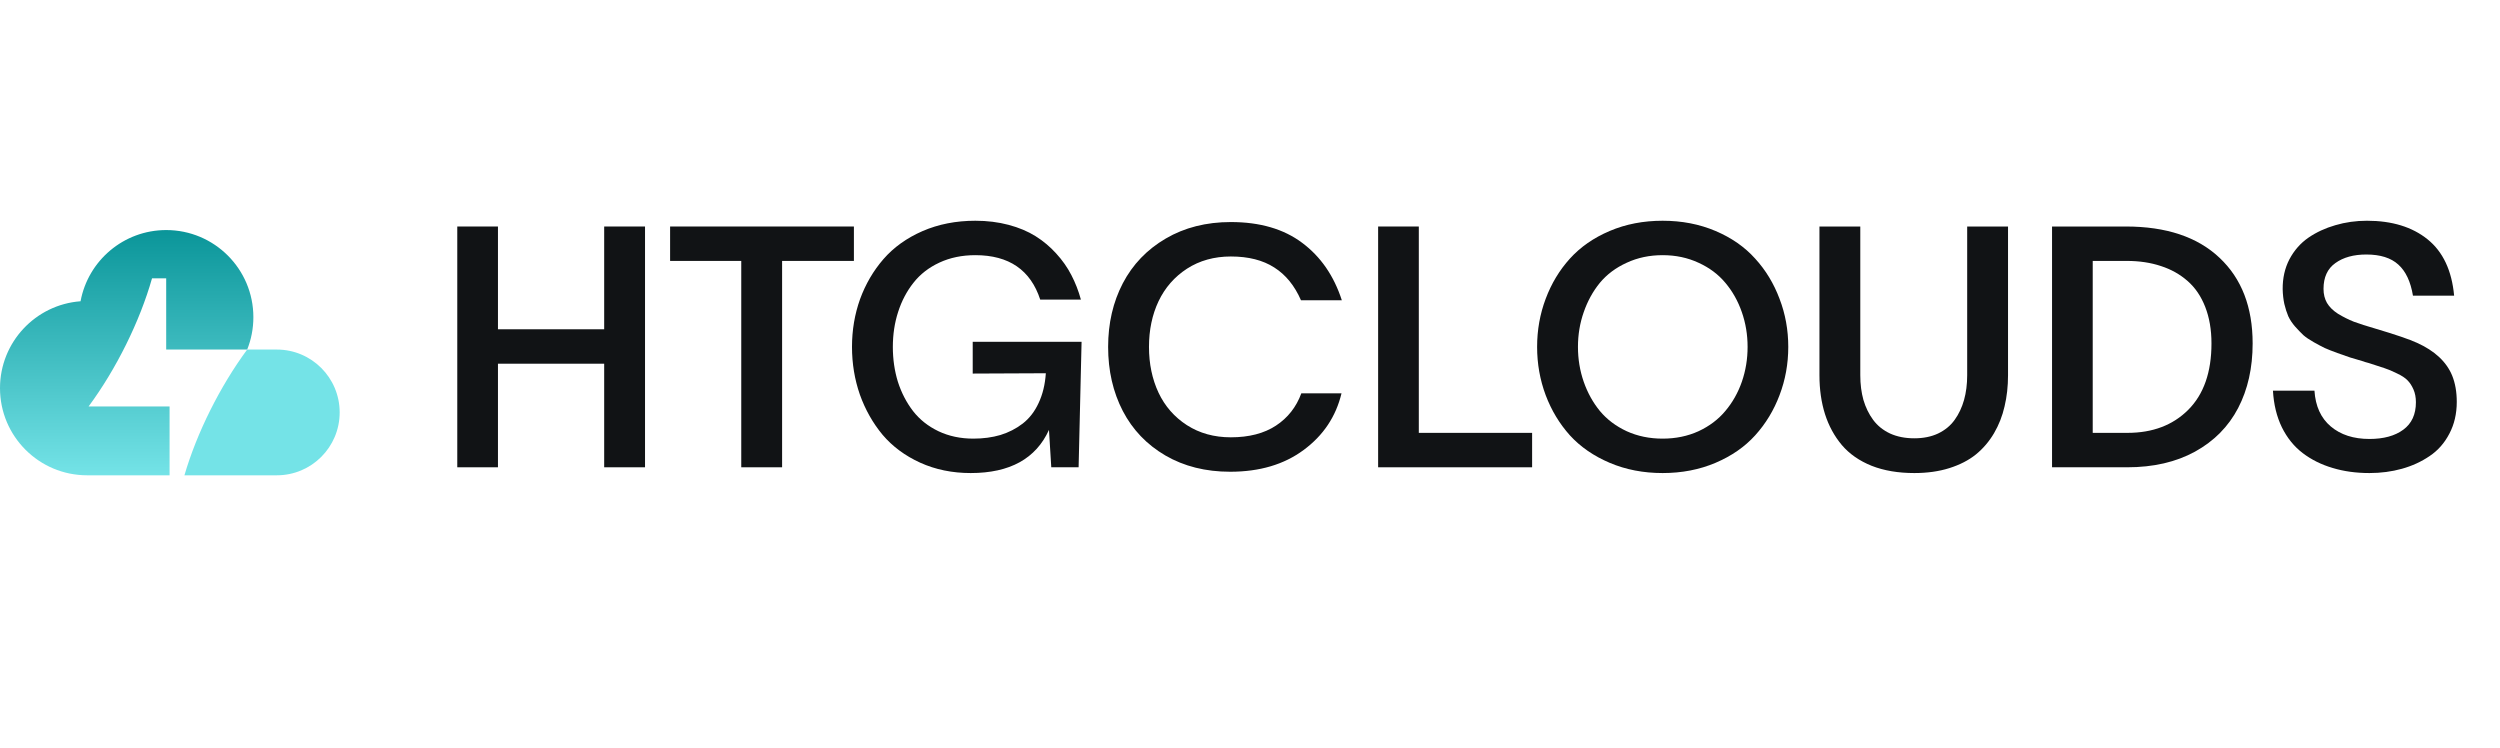
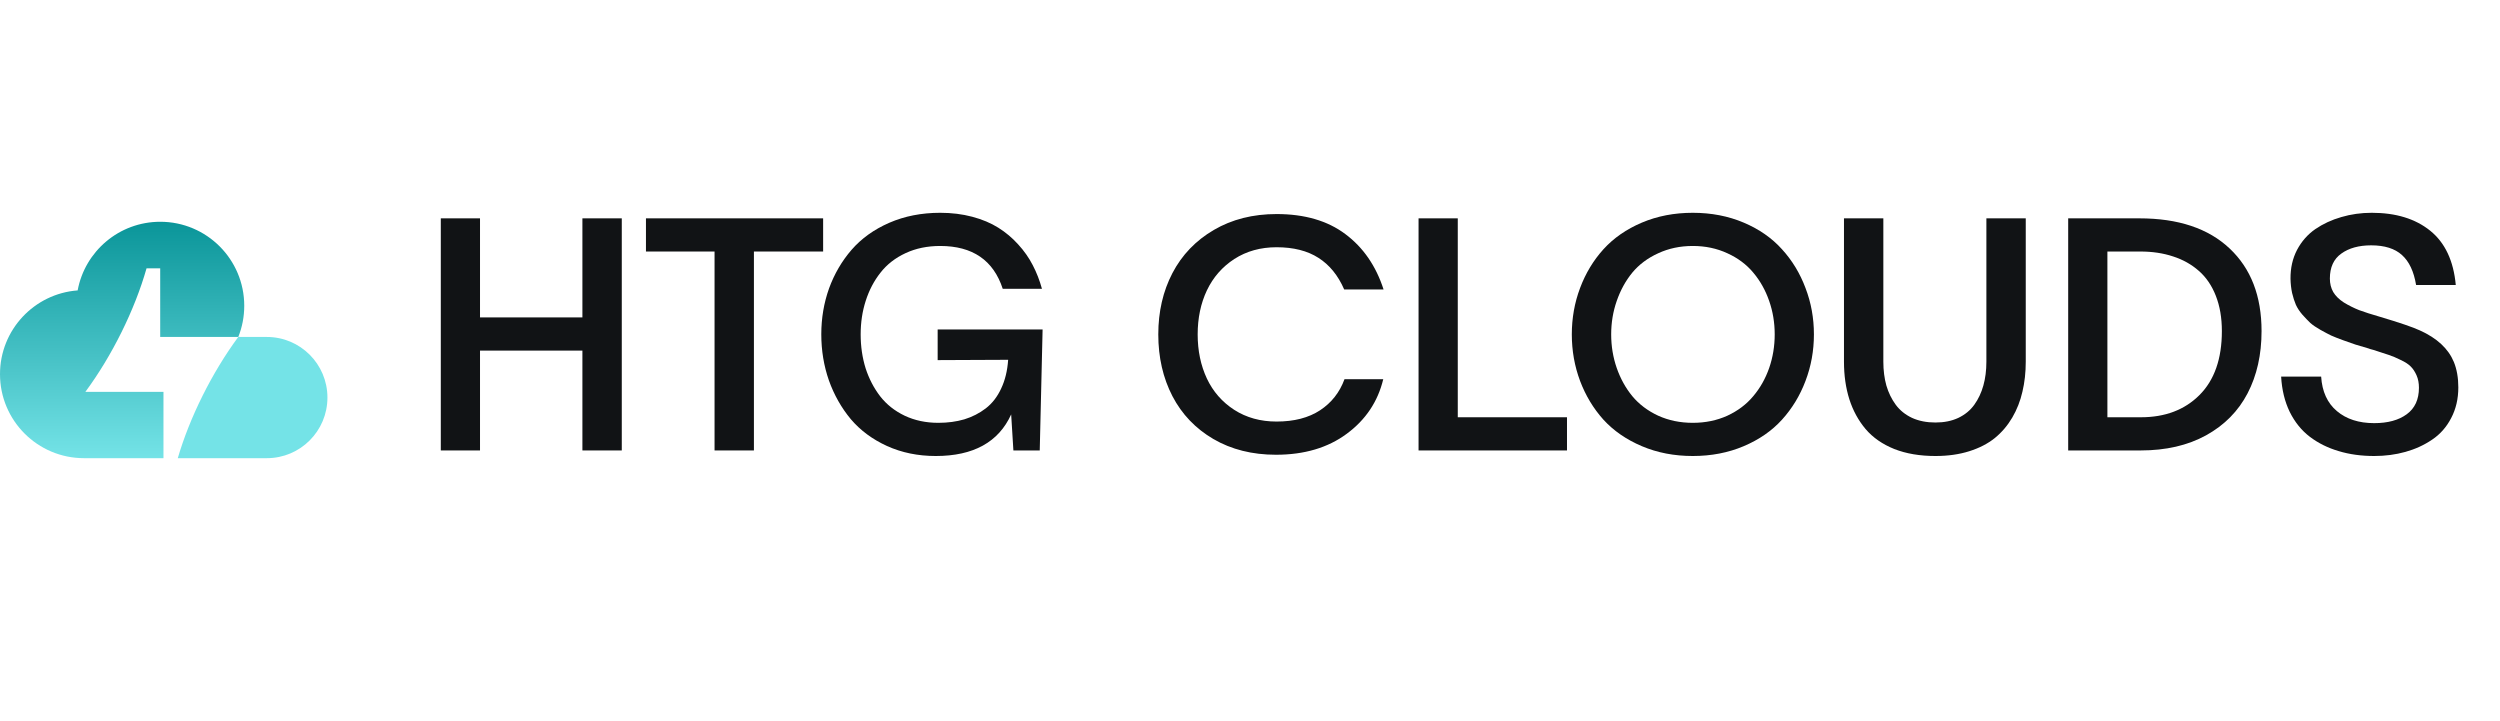
- <svg xmlns="http://www.w3.org/2000/svg" width="214" height="64" viewBox="0 0 214 64" fill="none">
+ <svg xmlns="http://www.w3.org/2000/svg" width="222" height="64" viewBox="0 0 222 64" fill="none">
  <path d="M14.23 19.693C18.35 19.693 21.689 23.032 21.689 27.152C21.689 28.13 21.502 29.065 21.16 29.921L14.226 29.921V23.827L13.013 23.827C11.97 27.507 9.958 31.579 7.582 34.795H14.516V40.686H7.459C3.34 40.686 0 37.346 0 33.227C0 29.296 3.039 26.076 6.896 25.788C7.536 22.32 10.576 19.693 14.23 19.693Z" fill="url(#paint0_linear_47_9456)" />
  <path d="M23.694 29.922C26.667 29.922 29.076 32.331 29.076 35.304C29.076 38.276 26.667 40.686 23.694 40.686H15.787C16.845 37.06 18.827 33.079 21.159 29.922H23.694Z" fill="#74E3E7" />
-   <path d="M198.118 33.444C198.203 34.77 198.668 35.789 199.514 36.504C200.36 37.218 201.464 37.575 202.827 37.575C204.039 37.575 205.002 37.312 205.717 36.786C206.44 36.259 206.802 35.475 206.802 34.431C206.802 34.018 206.732 33.651 206.591 33.332C206.45 33.012 206.281 32.754 206.083 32.556C205.886 32.35 205.585 32.152 205.181 31.964C204.786 31.767 204.429 31.616 204.11 31.513C203.79 31.4 203.344 31.255 202.77 31.076C202.705 31.057 202.653 31.043 202.615 31.034C202.578 31.015 202.526 31.001 202.46 30.991C202.404 30.973 202.352 30.954 202.305 30.935C201.826 30.794 201.445 30.681 201.163 30.597C200.881 30.503 200.519 30.376 200.078 30.216C199.636 30.056 199.279 29.915 199.006 29.793C198.734 29.662 198.414 29.492 198.048 29.286C197.681 29.079 197.385 28.877 197.159 28.68C196.943 28.473 196.708 28.228 196.455 27.946C196.21 27.664 196.018 27.373 195.877 27.072C195.745 26.762 195.632 26.41 195.538 26.015C195.454 25.62 195.407 25.202 195.397 24.76C195.388 23.811 195.58 22.956 195.975 22.195C196.379 21.433 196.92 20.818 197.596 20.348C198.283 19.878 199.053 19.521 199.908 19.276C200.764 19.023 201.666 18.896 202.615 18.896C204.758 18.896 206.487 19.427 207.803 20.489C209.119 21.551 209.876 23.158 210.073 25.31H206.549C206.351 24.107 205.933 23.219 205.294 22.646C204.664 22.072 203.752 21.786 202.559 21.786C201.469 21.786 200.585 22.03 199.908 22.519C199.232 22.998 198.893 23.736 198.893 24.732C198.893 25.183 198.992 25.583 199.189 25.93C199.396 26.278 199.711 26.588 200.134 26.861C200.566 27.124 201.018 27.35 201.487 27.538C201.967 27.716 202.582 27.913 203.334 28.13C205.073 28.647 206.257 29.051 206.887 29.342C208.409 30.028 209.415 30.963 209.904 32.148C210.167 32.796 210.299 33.548 210.299 34.403C210.299 35.418 210.087 36.325 209.664 37.124C209.251 37.923 208.687 38.562 207.972 39.041C207.267 39.521 206.478 39.883 205.604 40.127C204.73 40.371 203.804 40.493 202.827 40.493C201.68 40.493 200.627 40.348 199.669 40.056C198.71 39.774 197.86 39.352 197.117 38.788C196.375 38.224 195.778 37.486 195.327 36.574C194.885 35.663 194.631 34.619 194.565 33.444H198.118Z" fill="#111315" />
-   <path d="M181.971 19.389C185.43 19.389 188.104 20.282 189.993 22.068C191.882 23.844 192.826 26.288 192.826 29.398C192.826 31.494 192.413 33.336 191.586 34.925C190.759 36.513 189.527 37.758 187.892 38.661C186.266 39.553 184.33 40 182.084 40H175.655V19.389H181.971ZM179.137 37.053H182.112C184.264 37.053 185.998 36.396 187.314 35.08C188.639 33.755 189.302 31.861 189.302 29.398C189.302 28.224 189.123 27.18 188.766 26.269C188.409 25.357 187.906 24.619 187.258 24.055C186.609 23.482 185.848 23.055 184.974 22.773C184.1 22.481 183.127 22.335 182.056 22.335H179.137V37.053Z" fill="#111315" />
-   <path d="M171.887 32.119C171.887 33.069 171.788 33.957 171.591 34.784C171.403 35.611 171.102 36.377 170.689 37.082C170.275 37.787 169.758 38.393 169.138 38.9C168.518 39.398 167.761 39.788 166.868 40.07C165.975 40.352 164.974 40.493 163.865 40.493C162.484 40.493 161.267 40.287 160.214 39.873C159.161 39.45 158.311 38.858 157.662 38.097C157.023 37.336 156.544 36.457 156.224 35.461C155.905 34.455 155.745 33.341 155.745 32.119V19.389H159.241V32.119C159.241 32.89 159.331 33.595 159.509 34.234C159.697 34.873 159.974 35.442 160.341 35.94C160.708 36.438 161.192 36.828 161.793 37.11C162.395 37.383 163.085 37.519 163.865 37.519C164.636 37.519 165.313 37.383 165.896 37.11C166.488 36.828 166.962 36.438 167.319 35.94C167.677 35.442 167.944 34.873 168.123 34.234C168.302 33.595 168.391 32.89 168.391 32.119V19.389H171.887V32.119Z" fill="#111315" />
-   <path d="M137.794 19.77C139.166 19.187 140.675 18.896 142.32 18.896C143.964 18.896 145.473 19.187 146.845 19.77C148.217 20.352 149.35 21.142 150.243 22.138C151.145 23.125 151.84 24.272 152.329 25.578C152.827 26.875 153.076 28.247 153.076 29.695C153.076 31.142 152.827 32.519 152.329 33.825C151.84 35.122 151.145 36.269 150.243 37.265C149.35 38.252 148.217 39.037 146.845 39.619C145.473 40.202 143.964 40.493 142.32 40.493C140.675 40.493 139.166 40.202 137.794 39.619C136.422 39.037 135.285 38.252 134.383 37.265C133.49 36.269 132.799 35.122 132.31 33.825C131.822 32.519 131.577 31.142 131.577 29.695C131.577 28.247 131.822 26.875 132.31 25.578C132.799 24.272 133.49 23.125 134.383 22.138C135.285 21.142 136.422 20.352 137.794 19.77ZM135.567 26.72C135.238 27.66 135.073 28.651 135.073 29.695C135.073 30.738 135.238 31.734 135.567 32.683C135.896 33.623 136.356 34.455 136.948 35.178C137.55 35.902 138.316 36.48 139.246 36.913C140.177 37.336 141.201 37.547 142.32 37.547C143.438 37.547 144.462 37.336 145.393 36.913C146.323 36.48 147.089 35.902 147.691 35.178C148.302 34.455 148.772 33.623 149.101 32.683C149.43 31.734 149.594 30.738 149.594 29.695C149.594 28.651 149.43 27.66 149.101 26.72C148.772 25.771 148.302 24.934 147.691 24.21C147.089 23.487 146.323 22.913 145.393 22.491C144.462 22.058 143.438 21.842 142.32 21.842C141.201 21.842 140.177 22.058 139.246 22.491C138.316 22.913 137.55 23.487 136.948 24.21C136.356 24.934 135.896 25.771 135.567 26.72Z" fill="#111315" />
-   <path d="M117.968 19.389H121.45V37.053H131.149V40H117.968V19.389Z" fill="#111315" />
-   <path d="M114.833 33.67C114.354 35.663 113.273 37.279 111.59 38.52C109.918 39.76 107.822 40.381 105.303 40.381C103.198 40.381 101.346 39.915 99.748 38.985C98.16 38.054 96.948 36.786 96.111 35.178C95.275 33.562 94.856 31.734 94.856 29.695C94.856 27.674 95.275 25.86 96.111 24.253C96.957 22.636 98.183 21.358 99.791 20.418C101.398 19.478 103.254 19.008 105.359 19.008C107.85 19.008 109.885 19.601 111.464 20.785C113.052 21.969 114.184 23.609 114.861 25.705H111.365C110.82 24.455 110.059 23.52 109.081 22.899C108.104 22.27 106.863 21.955 105.359 21.955C103.94 21.955 102.69 22.303 101.609 22.998C100.538 23.694 99.725 24.624 99.17 25.789C98.625 26.945 98.353 28.247 98.353 29.695C98.353 31.142 98.625 32.448 99.17 33.614C99.716 34.77 100.524 35.696 101.595 36.391C102.676 37.086 103.931 37.434 105.359 37.434C106.919 37.434 108.207 37.1 109.222 36.433C110.237 35.766 110.961 34.845 111.393 33.67H114.833Z" fill="#111315" />
+   <g transform="translate(8 0)">
+     <path d="M198.118 33.444C198.203 34.77 198.668 35.789 199.514 36.504C200.36 37.218 201.464 37.575 202.827 37.575C204.039 37.575 205.002 37.312 205.717 36.786C206.44 36.259 206.802 35.475 206.802 34.431C206.802 34.018 206.732 33.651 206.591 33.332C206.45 33.012 206.281 32.754 206.083 32.556C205.886 32.35 205.585 32.152 205.181 31.964C204.786 31.767 204.429 31.616 204.11 31.513C203.79 31.4 203.344 31.255 202.77 31.076C202.705 31.057 202.653 31.043 202.615 31.034C202.578 31.015 202.526 31.001 202.46 30.991C202.404 30.973 202.352 30.954 202.305 30.935C201.826 30.794 201.445 30.681 201.163 30.597C200.881 30.503 200.519 30.376 200.078 30.216C199.636 30.056 199.279 29.915 199.006 29.793C198.734 29.662 198.414 29.492 198.048 29.286C197.681 29.079 197.385 28.877 197.159 28.68C196.943 28.473 196.708 28.228 196.455 27.946C196.21 27.664 196.018 27.373 195.877 27.072C195.745 26.762 195.632 26.41 195.538 26.015C195.454 25.62 195.407 25.202 195.397 24.76C195.388 23.811 195.58 22.956 195.975 22.195C196.379 21.433 196.92 20.818 197.596 20.348C198.283 19.878 199.053 19.521 199.908 19.276C200.764 19.023 201.666 18.896 202.615 18.896C204.758 18.896 206.487 19.427 207.803 20.489C209.119 21.551 209.876 23.158 210.073 25.31H206.549C206.351 24.107 205.933 23.219 205.294 22.646C204.664 22.072 203.752 21.786 202.559 21.786C201.469 21.786 200.585 22.03 199.908 22.519C199.232 22.998 198.893 23.736 198.893 24.732C198.893 25.183 198.992 25.583 199.189 25.93C199.396 26.278 199.711 26.588 200.134 26.861C200.566 27.124 201.018 27.35 201.487 27.538C201.967 27.716 202.582 27.913 203.334 28.13C205.073 28.647 206.257 29.051 206.887 29.342C208.409 30.028 209.415 30.963 209.904 32.148C210.167 32.796 210.299 33.548 210.299 34.403C210.299 35.418 210.087 36.325 209.664 37.124C209.251 37.923 208.687 38.562 207.972 39.041C207.267 39.521 206.478 39.883 205.604 40.127C204.73 40.371 203.804 40.493 202.827 40.493C201.68 40.493 200.627 40.348 199.669 40.056C198.71 39.774 197.86 39.352 197.117 38.788C196.375 38.224 195.778 37.486 195.327 36.574C194.885 35.663 194.631 34.619 194.565 33.444H198.118Z" fill="#111315" />
+     <path d="M181.971 19.389C185.43 19.389 188.104 20.282 189.993 22.068C191.882 23.844 192.826 26.288 192.826 29.398C192.826 31.494 192.413 33.336 191.586 34.925C190.759 36.513 189.527 37.758 187.892 38.661C186.266 39.553 184.33 40 182.084 40H175.655V19.389H181.971ZM179.137 37.053H182.112C184.264 37.053 185.998 36.396 187.314 35.08C188.639 33.755 189.302 31.861 189.302 29.398C189.302 28.224 189.123 27.18 188.766 26.269C188.409 25.357 187.906 24.619 187.258 24.055C186.609 23.482 185.848 23.055 184.974 22.773C184.1 22.481 183.127 22.335 182.056 22.335H179.137V37.053Z" fill="#111315" />
+     <path d="M171.887 32.119C171.887 33.069 171.788 33.957 171.591 34.784C171.403 35.611 171.102 36.377 170.689 37.082C170.275 37.787 169.758 38.393 169.138 38.9C168.518 39.398 167.761 39.788 166.868 40.07C165.975 40.352 164.974 40.493 163.865 40.493C162.484 40.493 161.267 40.287 160.214 39.873C159.161 39.45 158.311 38.858 157.662 38.097C157.023 37.336 156.544 36.457 156.224 35.461C155.905 34.455 155.745 33.341 155.745 32.119V19.389H159.241V32.119C159.241 32.89 159.331 33.595 159.509 34.234C159.697 34.873 159.974 35.442 160.341 35.94C160.708 36.438 161.192 36.828 161.793 37.11C162.395 37.383 163.085 37.519 163.865 37.519C164.636 37.519 165.313 37.383 165.896 37.11C166.488 36.828 166.962 36.438 167.319 35.94C167.677 35.442 167.944 34.873 168.123 34.234C168.302 33.595 168.391 32.89 168.391 32.119V19.389H171.887V32.119Z" fill="#111315" />
+     <path d="M137.794 19.77C139.166 19.187 140.675 18.896 142.32 18.896C143.964 18.896 145.473 19.187 146.845 19.77C148.217 20.352 149.35 21.142 150.243 22.138C151.145 23.125 151.84 24.272 152.329 25.578C152.827 26.875 153.076 28.247 153.076 29.695C153.076 31.142 152.827 32.519 152.329 33.825C151.84 35.122 151.145 36.269 150.243 37.265C149.35 38.252 148.217 39.037 146.845 39.619C145.473 40.202 143.964 40.493 142.32 40.493C140.675 40.493 139.166 40.202 137.794 39.619C136.422 39.037 135.285 38.252 134.383 37.265C133.49 36.269 132.799 35.122 132.31 33.825C131.822 32.519 131.577 31.142 131.577 29.695C131.577 28.247 131.822 26.875 132.31 25.578C132.799 24.272 133.49 23.125 134.383 22.138C135.285 21.142 136.422 20.352 137.794 19.77ZM135.567 26.72C135.238 27.66 135.073 28.651 135.073 29.695C135.073 30.738 135.238 31.734 135.567 32.683C135.896 33.623 136.356 34.455 136.948 35.178C137.55 35.902 138.316 36.48 139.246 36.913C140.177 37.336 141.201 37.547 142.32 37.547C143.438 37.547 144.462 37.336 145.393 36.913C146.323 36.48 147.089 35.902 147.691 35.178C148.302 34.455 148.772 33.623 149.101 32.683C149.43 31.734 149.594 30.738 149.594 29.695C149.594 28.651 149.43 27.66 149.101 26.72C148.772 25.771 148.302 24.934 147.691 24.21C147.089 23.487 146.323 22.913 145.393 22.491C144.462 22.058 143.438 21.842 142.32 21.842C141.201 21.842 140.177 22.058 139.246 22.491C138.316 22.913 137.55 23.487 136.948 24.21C136.356 24.934 135.896 25.771 135.567 26.72Z" fill="#111315" />
+     <path d="M117.968 19.389H121.45V37.053H131.149V40H117.968V19.389Z" fill="#111315" />
+     <path d="M114.833 33.67C114.354 35.663 113.273 37.279 111.59 38.52C109.918 39.76 107.822 40.381 105.303 40.381C103.198 40.381 101.346 39.915 99.748 38.985C98.16 38.054 96.948 36.786 96.111 35.178C95.275 33.562 94.856 31.734 94.856 29.695C94.856 27.674 95.275 25.86 96.111 24.253C96.957 22.636 98.183 21.358 99.791 20.418C101.398 19.478 103.254 19.008 105.359 19.008C107.85 19.008 109.885 19.601 111.464 20.785C113.052 21.969 114.184 23.609 114.861 25.705H111.365C110.82 24.455 110.059 23.52 109.081 22.899C108.104 22.27 106.863 21.955 105.359 21.955C103.94 21.955 102.69 22.303 101.609 22.998C100.538 23.694 99.725 24.624 99.17 25.789C98.625 26.945 98.353 28.247 98.353 29.695C98.353 31.142 98.625 32.448 99.17 33.614C99.716 34.77 100.524 35.696 101.595 36.391C102.676 37.086 103.931 37.434 105.359 37.434C106.919 37.434 108.207 37.1 109.222 36.433C110.237 35.766 110.961 34.845 111.393 33.67H114.833Z" fill="#111315" />
+   </g>
  <path d="M83.264 31.978V29.258H92.583L92.329 40H89.989L89.792 36.8C88.673 39.262 86.441 40.493 83.095 40.493C81.516 40.493 80.073 40.197 78.767 39.605C77.47 39.013 76.399 38.219 75.553 37.223C74.716 36.217 74.068 35.07 73.607 33.783C73.156 32.486 72.931 31.123 72.931 29.695C72.931 28.256 73.161 26.894 73.621 25.606C74.091 24.319 74.759 23.177 75.623 22.18C76.497 21.175 77.611 20.376 78.965 19.784C80.327 19.192 81.836 18.896 83.49 18.896C84.505 18.896 85.454 19.013 86.338 19.248C87.221 19.483 87.992 19.807 88.65 20.221C89.308 20.634 89.895 21.128 90.412 21.701C90.938 22.274 91.371 22.89 91.709 23.548C92.047 24.196 92.32 24.897 92.526 25.648H89.044C88.217 23.111 86.366 21.842 83.49 21.842C82.353 21.842 81.328 22.053 80.417 22.477C79.505 22.899 78.762 23.477 78.189 24.21C77.616 24.934 77.179 25.766 76.878 26.706C76.577 27.636 76.427 28.633 76.427 29.695C76.427 30.756 76.573 31.758 76.864 32.697C77.165 33.628 77.597 34.459 78.161 35.193C78.725 35.916 79.448 36.49 80.332 36.913C81.225 37.336 82.221 37.547 83.321 37.547C84.157 37.547 84.928 37.444 85.633 37.237C86.338 37.021 86.972 36.696 87.536 36.264C88.109 35.822 88.565 35.235 88.903 34.502C89.251 33.769 89.458 32.918 89.524 31.95L83.264 31.978Z" fill="#111315" />
  <path d="M57.361 22.335V19.389H73.094V22.335H66.948V40H63.452V22.335H57.361Z" fill="#111315" />
  <path d="M51.718 19.389H55.214V40H51.718V31.133H42.625V40H39.143V19.389H42.625V28.186H51.718V19.389Z" fill="#111315" />
  <defs>
    <linearGradient id="paint0_linear_47_9456" x1="10.845" y1="19.693" x2="10.845" y2="40.686" gradientUnits="userSpaceOnUse">
      <stop stop-color="#0A9599" />
      <stop offset="1" stop-color="#74E3E7" />
    </linearGradient>
  </defs>
</svg>
